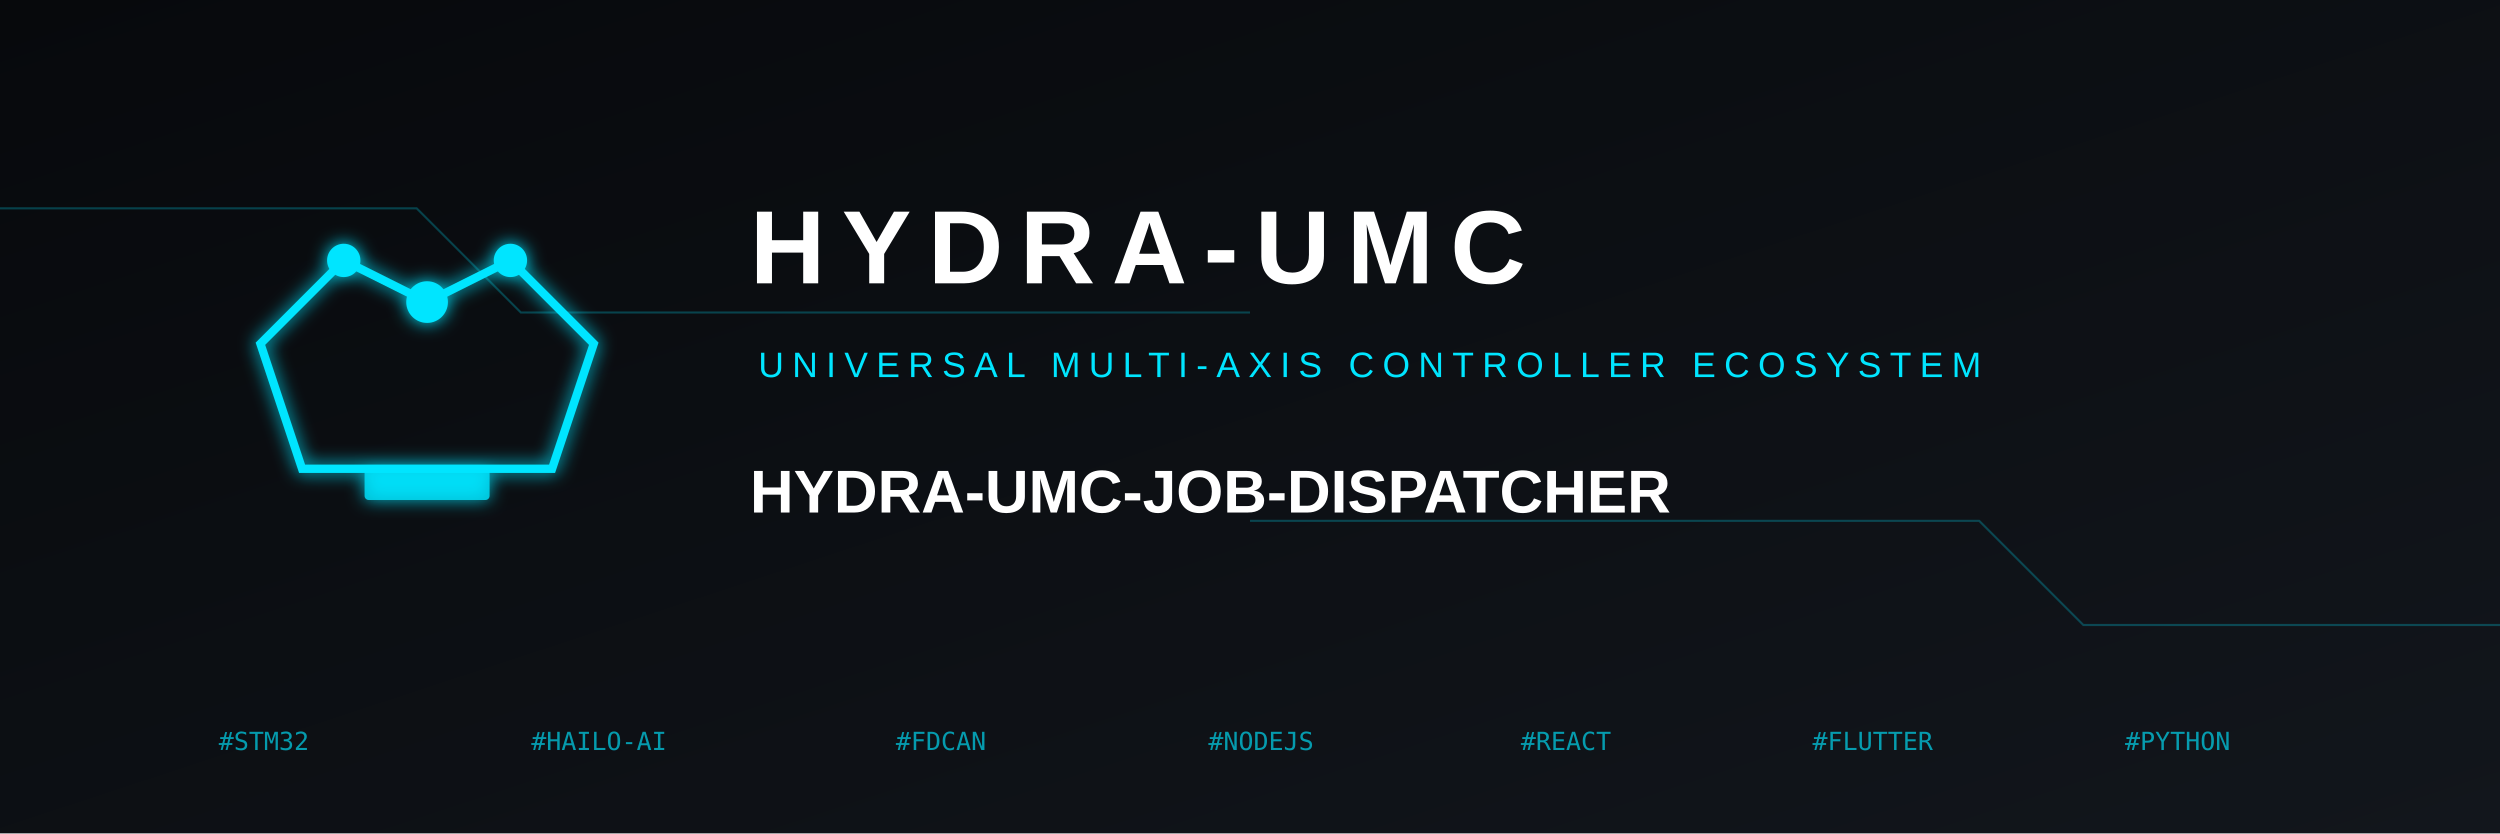
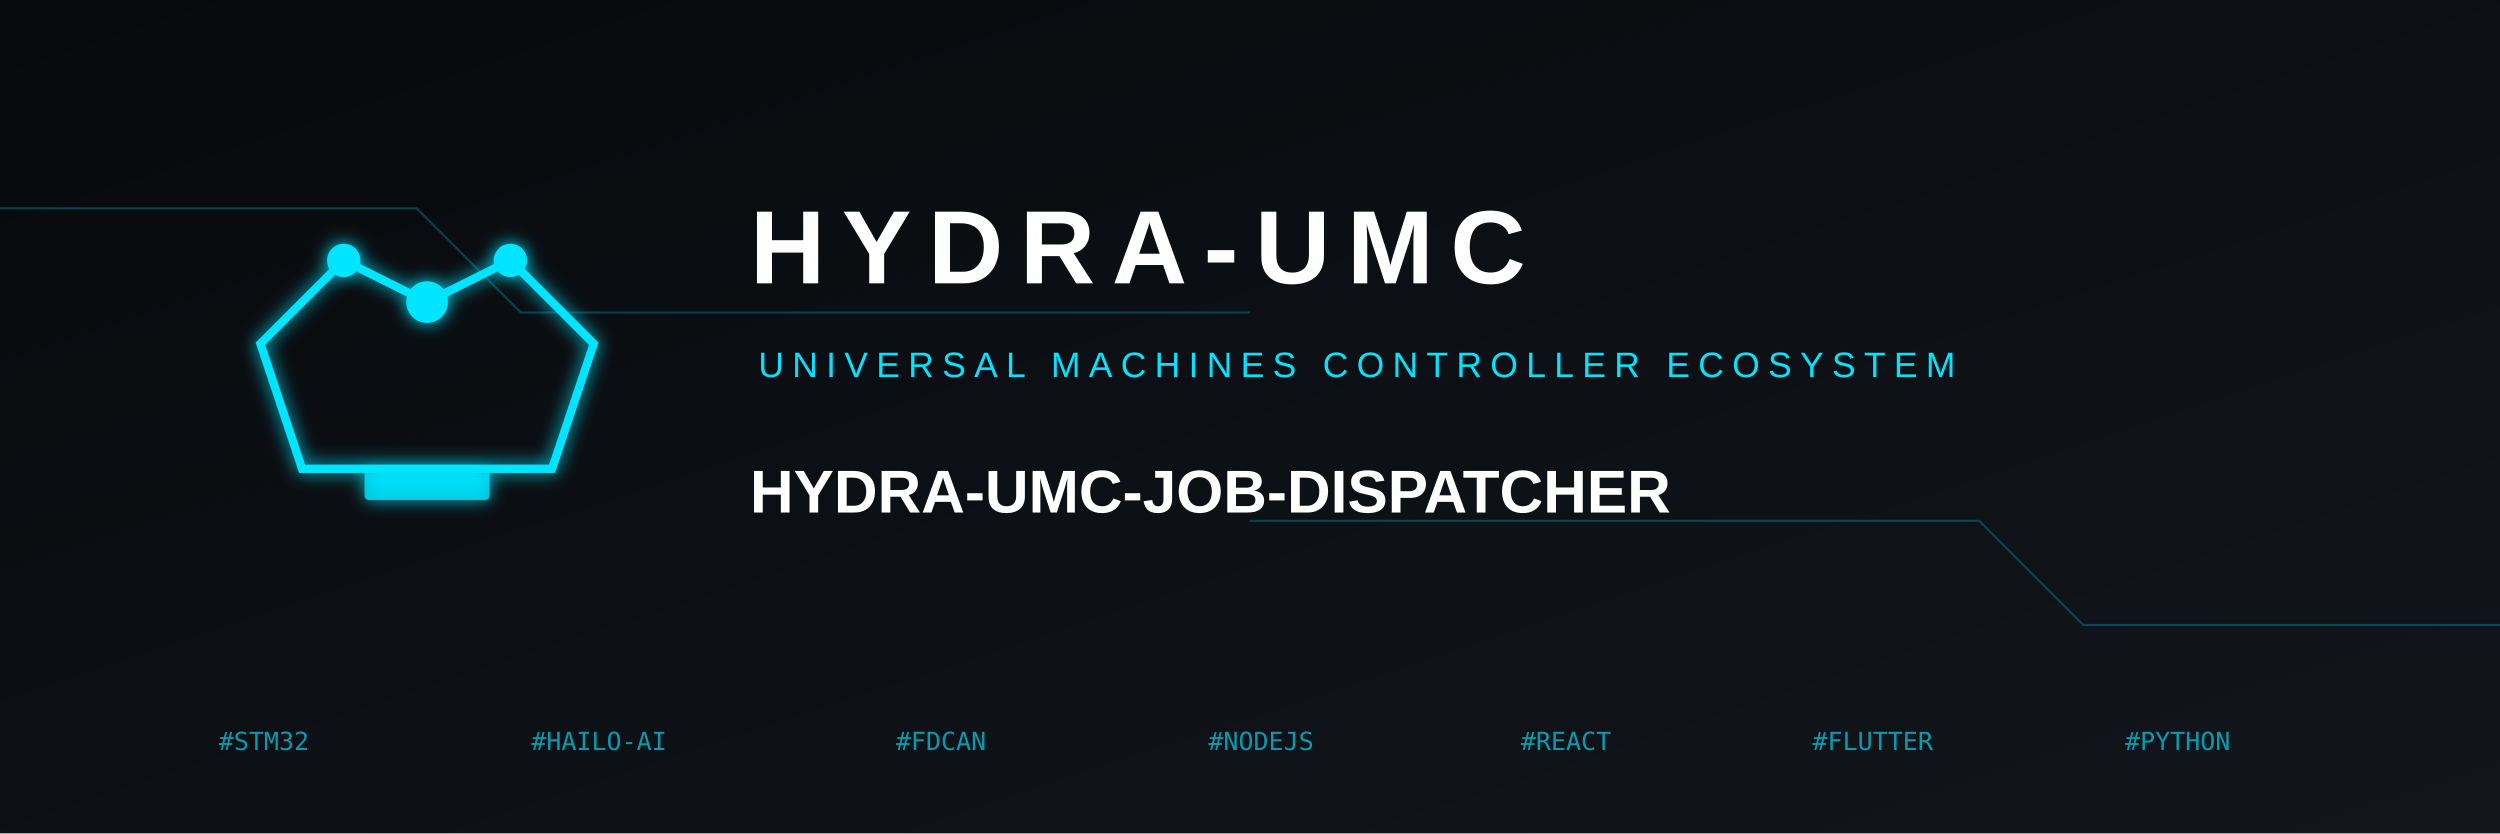
<svg xmlns="http://www.w3.org/2000/svg" viewBox="0 0 1200 400" role="img" aria-labelledby="title desc">
  <defs>
    <linearGradient id="bg" x1="0%" y1="0%" x2="100%" y2="100%">
      <stop stop-color="#07090C" />
      <stop offset="1" stop-color="#12161C" />
    </linearGradient>
    <filter id="g">
      <feGaussianBlur stdDeviation="4" result="b" />
      <feMerge>
        <feMergeNode in="b" />
        <feMergeNode in="SourceGraphic" />
      </feMerge>
    </filter>
  </defs>
  <rect width="1200" height="400" fill="url(#bg)" />
  <g fill="none" stroke="#00E5FF" stroke-width="1" opacity=".25">
    <path d="M0 100H200L250 150H600" />
    <path d="M1200 300H1000L950 250H600" />
  </g>
  <g transform="translate(205 185)" filter="url(#g)">
    <path d="M-60,40 -80,-20 -40,-60 0,-40 40,-60 80,-20 60,40Z" fill="none" stroke="#00E5FF" stroke-width="4" />
    <circle cy="-40" r="10" fill="#00E5FF" />
    <circle cx="-40" cy="-60" r="8" fill="#00E5FF" />
    <circle cx="40" cy="-60" r="8" fill="#00E5FF" />
    <rect x="-30" y="40" width="60" height="15" rx="2" fill="#00E5FF" opacity=".8" />
  </g>
  <text x="360" y="136" font-family="Arial,sans-serif" font-size="50" font-weight="bold" fill="#FFF" letter-spacing="8">HYDRA-UMC</text>
-   <text x="364" y="181" font-family="Arial,sans-serif" font-size="17" fill="#00E5FF" letter-spacing="4">UNIVERSAL MULTI-AXIS CONTROLLER ECOSYSTEM</text>
+   <text x="364" y="181" font-family="Arial,sans-serif" font-size="17" fill="#00E5FF" letter-spacing="4">UNIVERSAL MACHINES CONTROLLER ECOSYSTEM</text>
  <text x="360" y="246" font-family="Arial,sans-serif" font-size="29" font-weight="bold" fill="#FFF">HYDRA-UMC-JOB-DISPATCHER</text>
  <g font-family="monospace" font-size="12" fill="#00E5FF" opacity=".65">
    <text x="105" y="360">#STM32</text>
    <text x="255" y="360">#HAILO-AI</text>
    <text x="430" y="360">#FDCAN</text>
    <text x="580" y="360">#NODEJS</text>
    <text x="730" y="360">#REACT</text>
    <text x="870" y="360">#FLUTTER</text>
    <text x="1020" y="360">#PYTHON</text>
  </g>
</svg>
